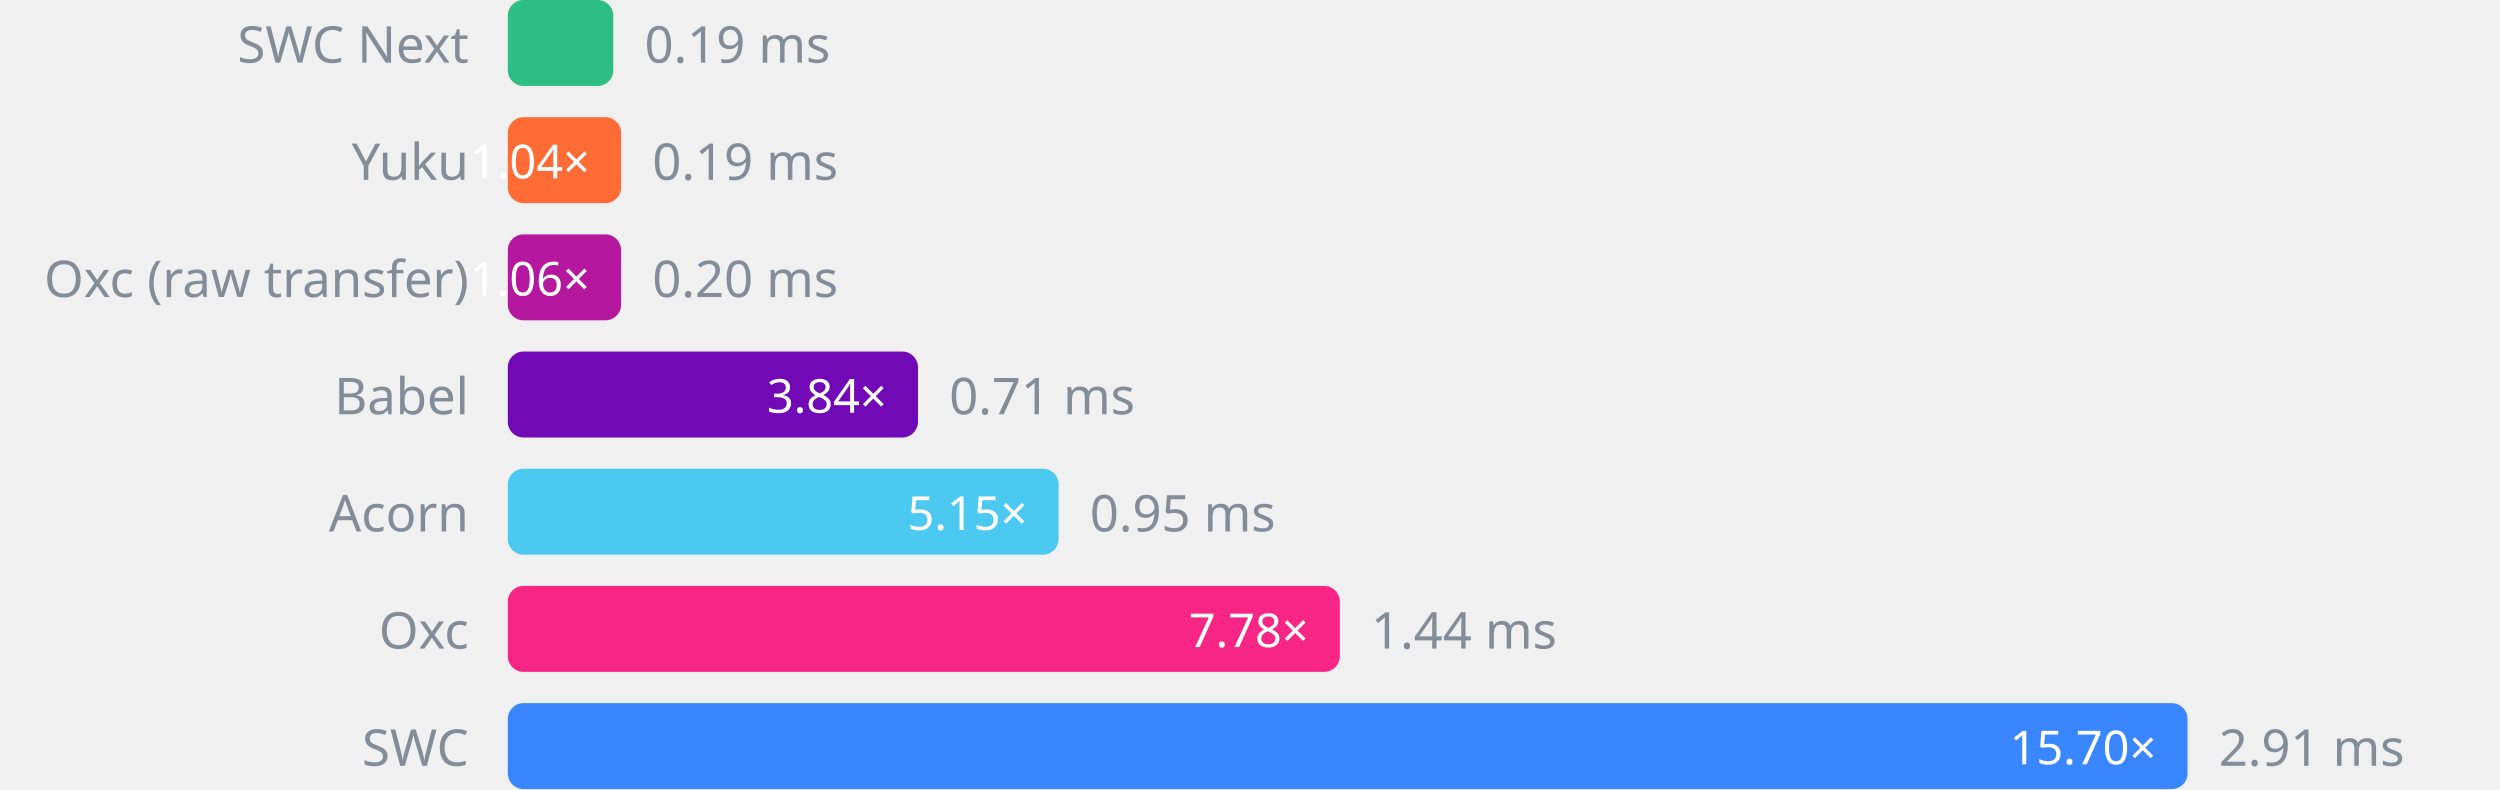
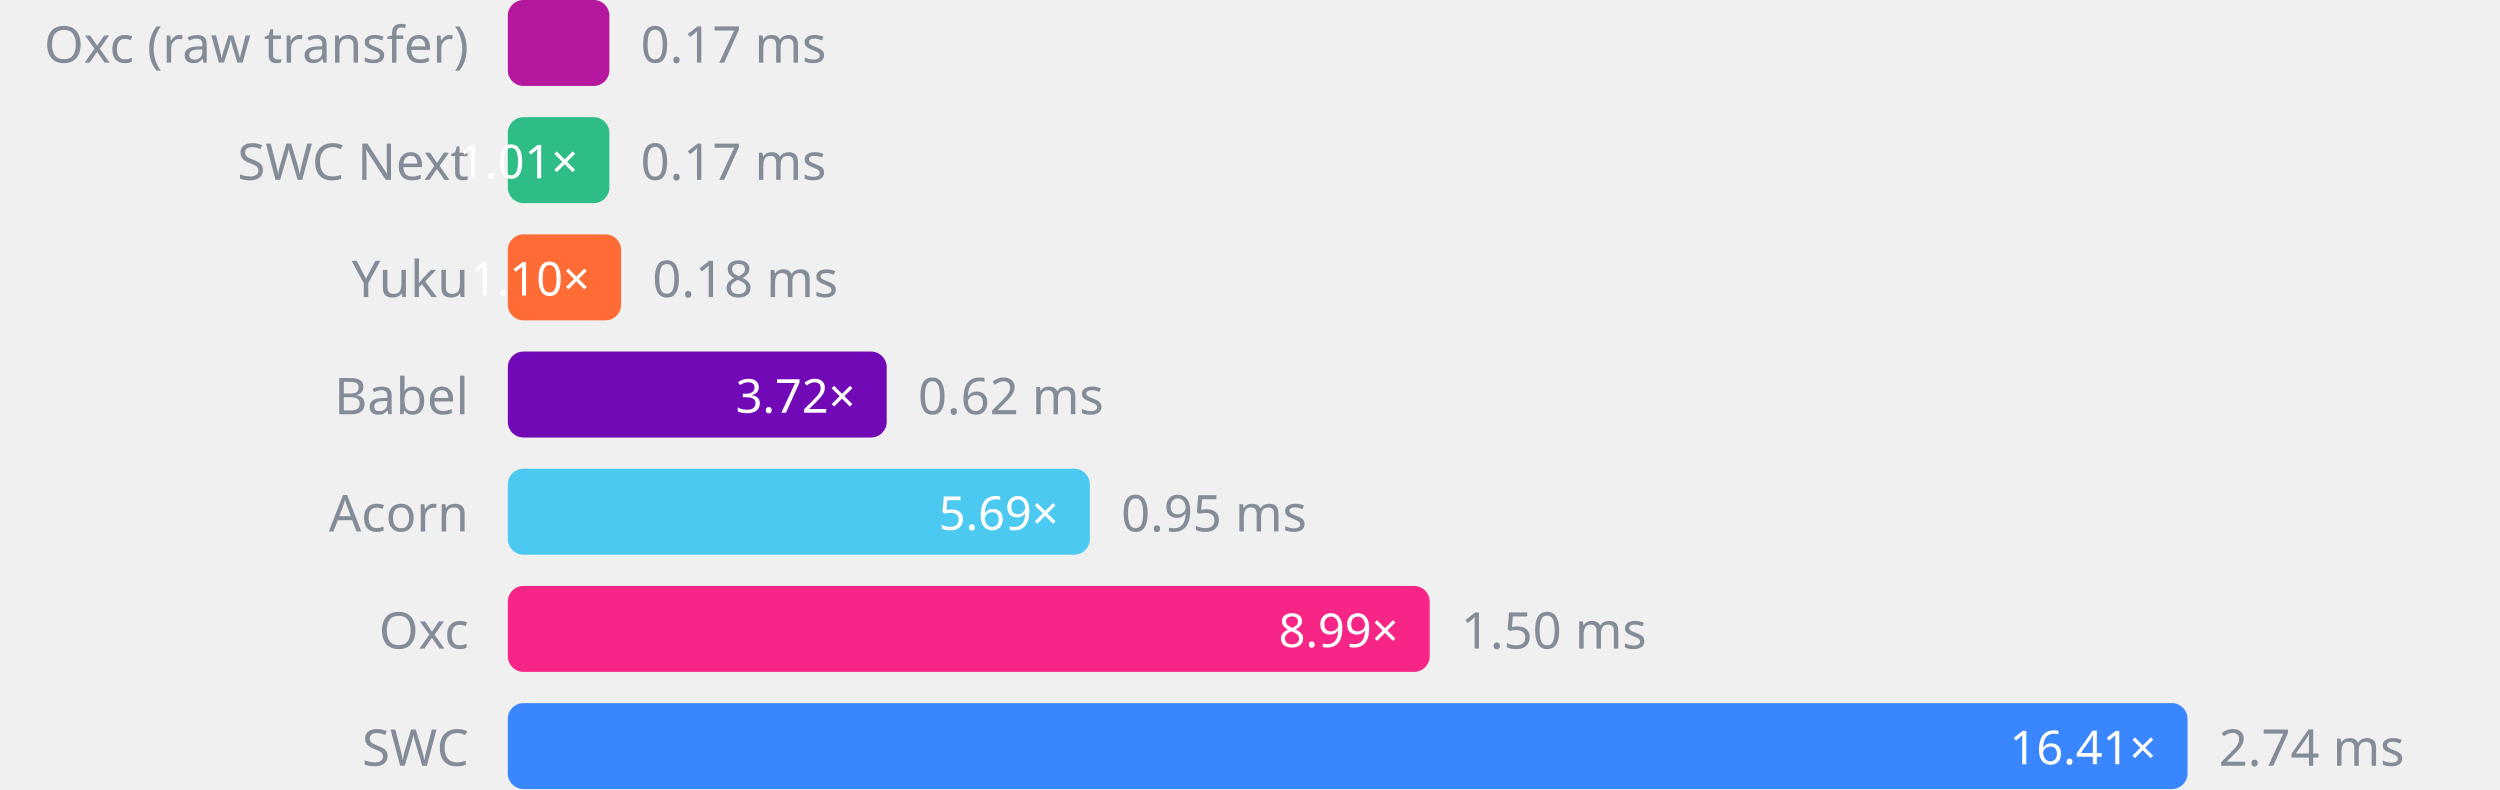
<svg xmlns="http://www.w3.org/2000/svg" width="640" height="202" viewBox="0 0 640 202">
  <style>
    text { font: 13px -apple-system, BlinkMacSystemFont, "Segoe UI", "Noto Sans", Helvetica, Arial, sans-serif; fill: #848d97; dominant-baseline: central; font-variant-numeric: tabular-nums }
    .ratio { font-size: 12px; fill: #fff }
  </style>
-   <text x="120" y="11" text-anchor="end">SWC Next</text>
-   <rect x="130" y="0" width="27" height="22" rx="4" fill="#2DBD85" />
-   <text x="165" y="11">0.19 ms</text>
-   <text x="120" y="41" text-anchor="end">Yuku</text>
-   <rect x="130" y="30" width="29" height="22" rx="4" fill="#FF6B35" />
-   <text x="167" y="41">0.19 ms</text>
-   <text class="ratio" x="151" y="41" text-anchor="end">1.04×</text>
-   <text x="120" y="71" text-anchor="end">Oxc (raw transfer)</text>
-   <rect x="130" y="60" width="29" height="22" rx="4" fill="#B5179E" />
-   <text x="167" y="71">0.20 ms</text>
-   <text class="ratio" x="151" y="71" text-anchor="end">1.06×</text>
+   <text x="120" y="11" text-anchor="end">Oxc (raw transfer)</text>
+   <rect x="130" y="0" width="26" height="22" rx="4" fill="#B5179E" />
+   <text x="164" y="11">0.17 ms</text>
+   <text x="120" y="41" text-anchor="end">SWC Next</text>
+   <rect x="130" y="30" width="26" height="22" rx="4" fill="#2DBD85" />
+   <text x="164" y="41">0.17 ms</text>
+   <text class="ratio" x="148" y="41" text-anchor="end">1.01×</text>
+   <text x="120" y="71" text-anchor="end">Yuku</text>
+   <rect x="130" y="60" width="29" height="22" rx="4" fill="#FF6B35" />
+   <text x="167" y="71">0.18 ms</text>
+   <text class="ratio" x="151" y="71" text-anchor="end">1.10×</text>
  <text x="120" y="101" text-anchor="end">Babel</text>
-   <rect x="130" y="90" width="105" height="22" rx="4" fill="#7209B7" />
-   <text x="243" y="101">0.71 ms</text>
-   <text class="ratio" x="227" y="101" text-anchor="end">3.84×</text>
+   <rect x="130" y="90" width="97" height="22" rx="4" fill="#7209B7" />
+   <text x="235" y="101">0.62 ms</text>
+   <text class="ratio" x="219" y="101" text-anchor="end">3.72×</text>
  <text x="120" y="131" text-anchor="end">Acorn</text>
-   <rect x="130" y="120" width="141" height="22" rx="4" fill="#4CC9F0" />
-   <text x="279" y="131">0.95 ms</text>
-   <text class="ratio" x="263" y="131" text-anchor="end">5.15×</text>
+   <rect x="130" y="120" width="149" height="22" rx="4" fill="#4CC9F0" />
+   <text x="287" y="131">0.95 ms</text>
+   <text class="ratio" x="271" y="131" text-anchor="end">5.69×</text>
  <text x="120" y="161" text-anchor="end">Oxc</text>
-   <rect x="130" y="150" width="213" height="22" rx="4" fill="#F72585" />
-   <text x="351" y="161">1.44 ms</text>
-   <text class="ratio" x="335" y="161" text-anchor="end">7.78×</text>
+   <rect x="130" y="150" width="236" height="22" rx="4" fill="#F72585" />
+   <text x="374" y="161">1.50 ms</text>
+   <text class="ratio" x="358" y="161" text-anchor="end">8.99×</text>
  <text x="120" y="191" text-anchor="end">SWC</text>
  <rect x="130" y="180" width="430" height="22" rx="4" fill="#3A86FF" />
-   <text x="568" y="191">2.91 ms</text>
-   <text class="ratio" x="552" y="191" text-anchor="end">15.70×</text>
+   <text x="568" y="191">2.74 ms</text>
+   <text class="ratio" x="552" y="191" text-anchor="end">16.41×</text>
</svg>
